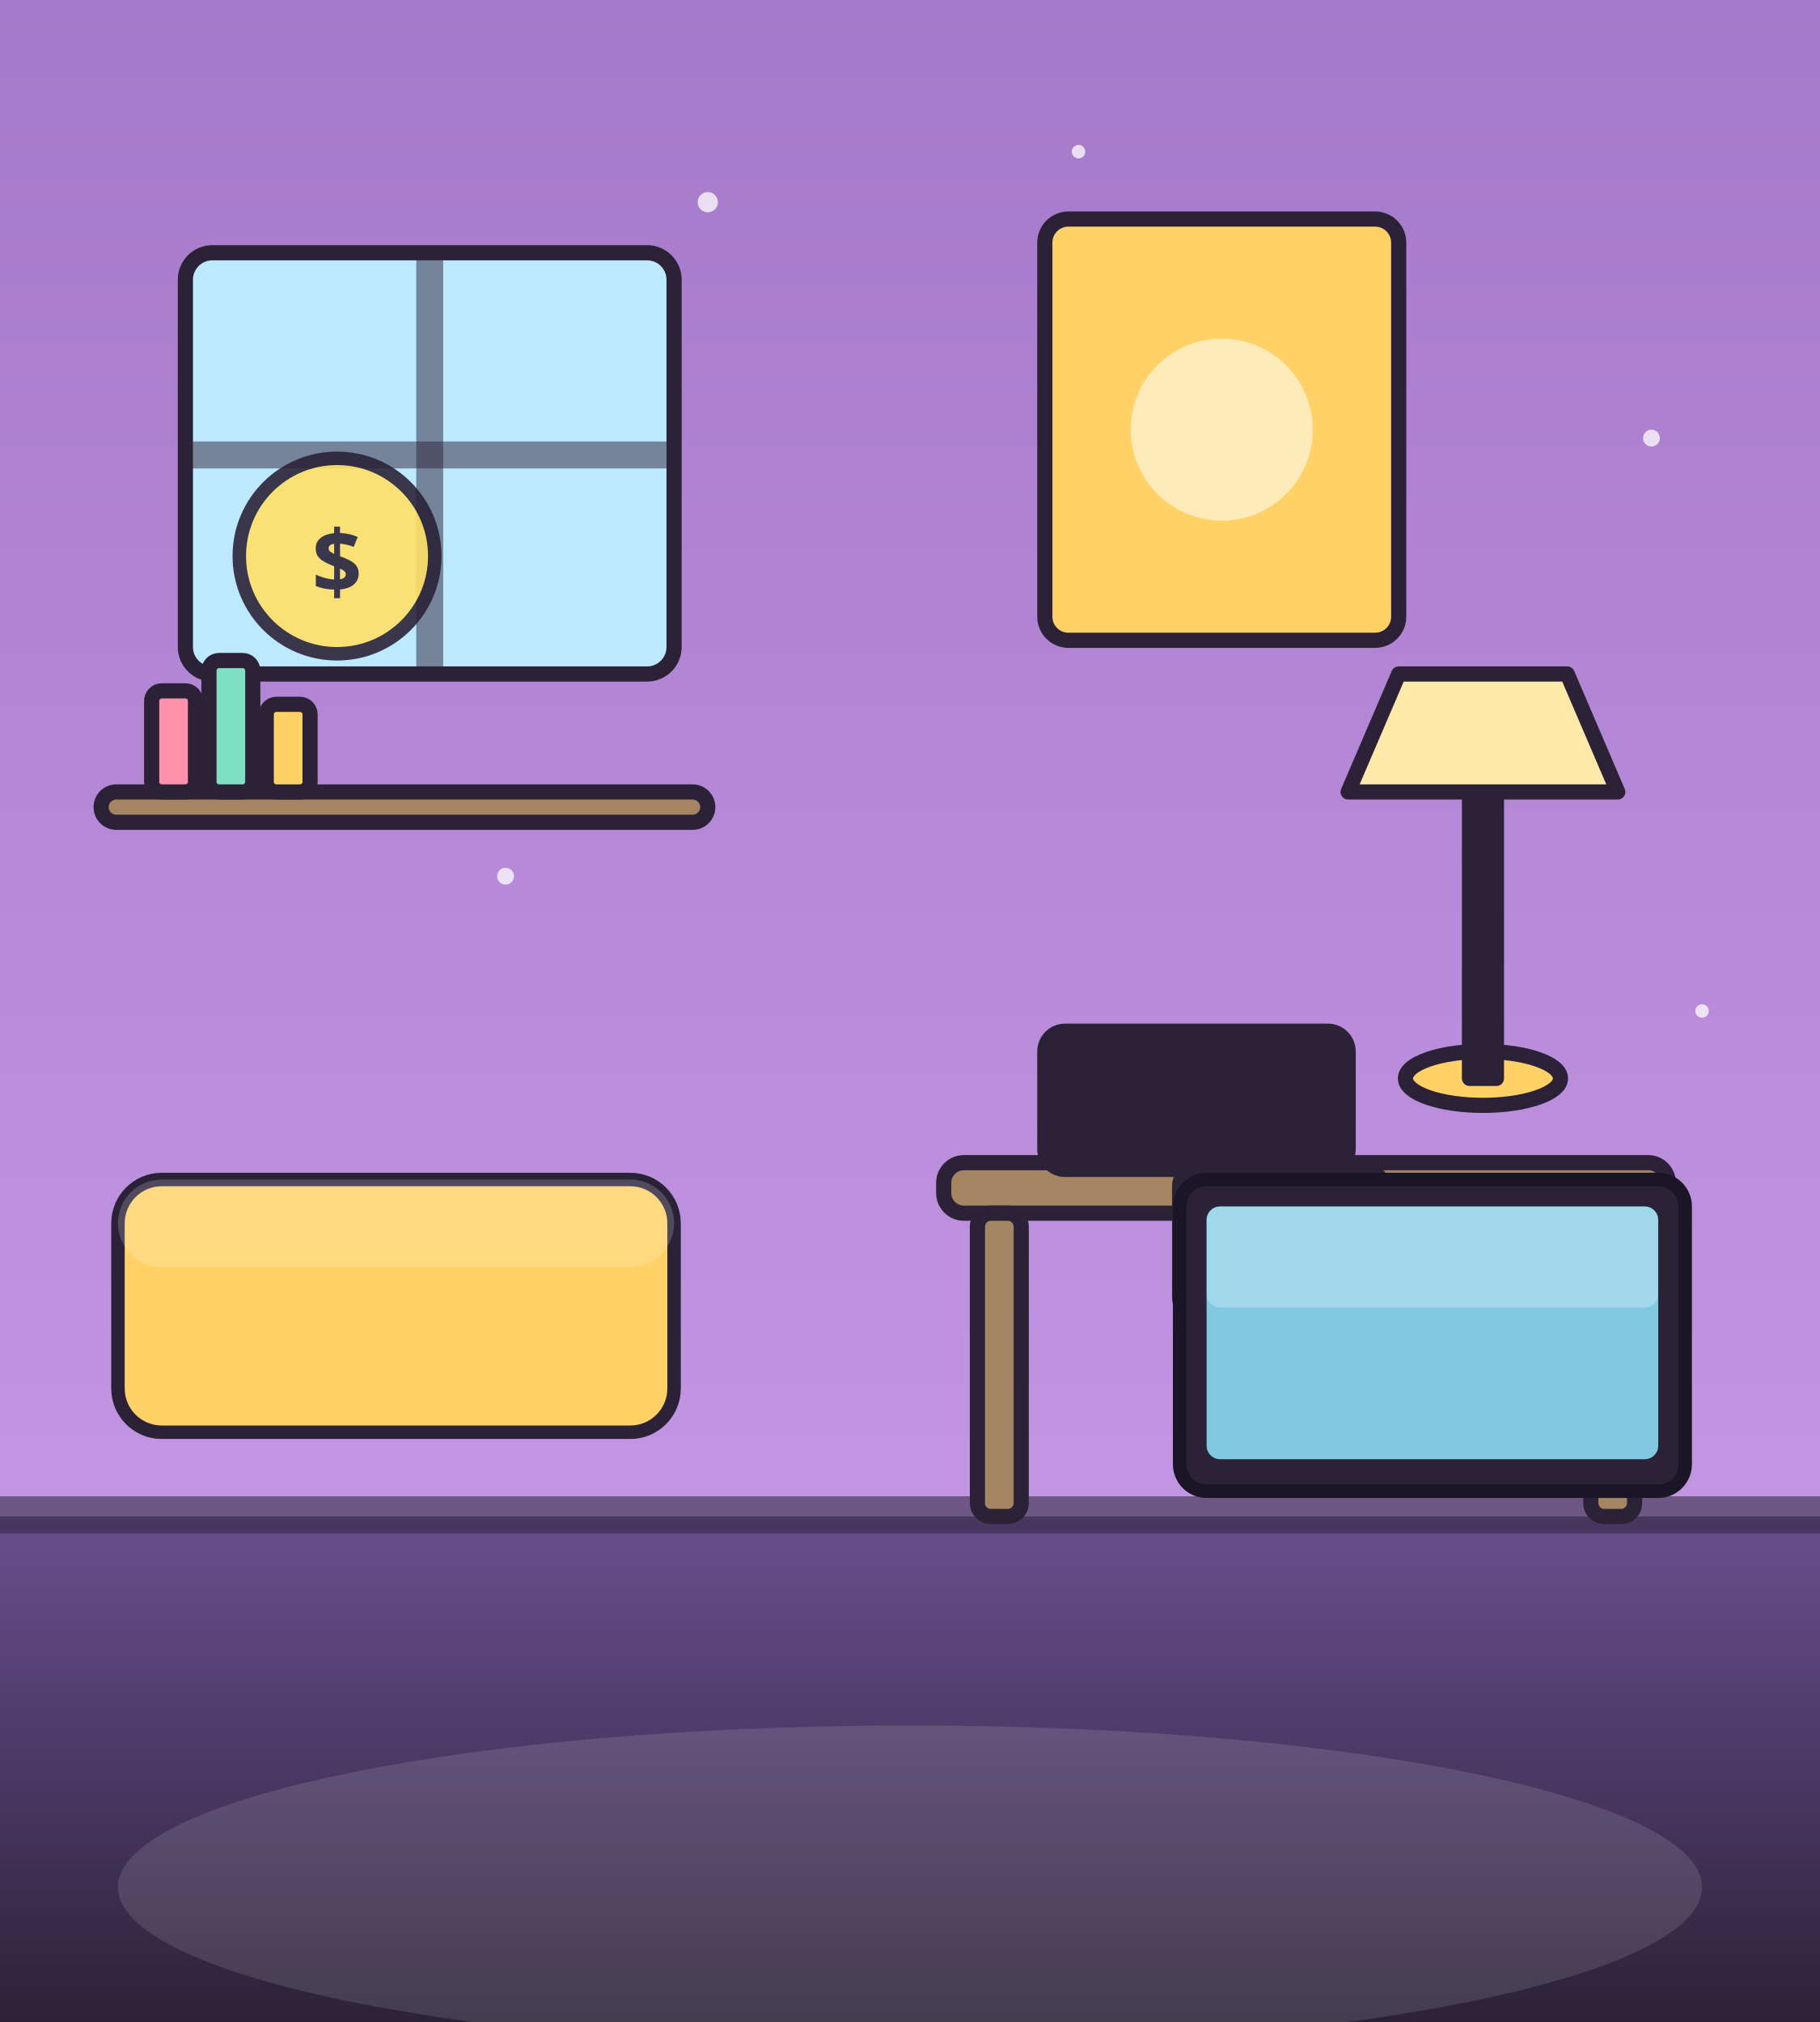
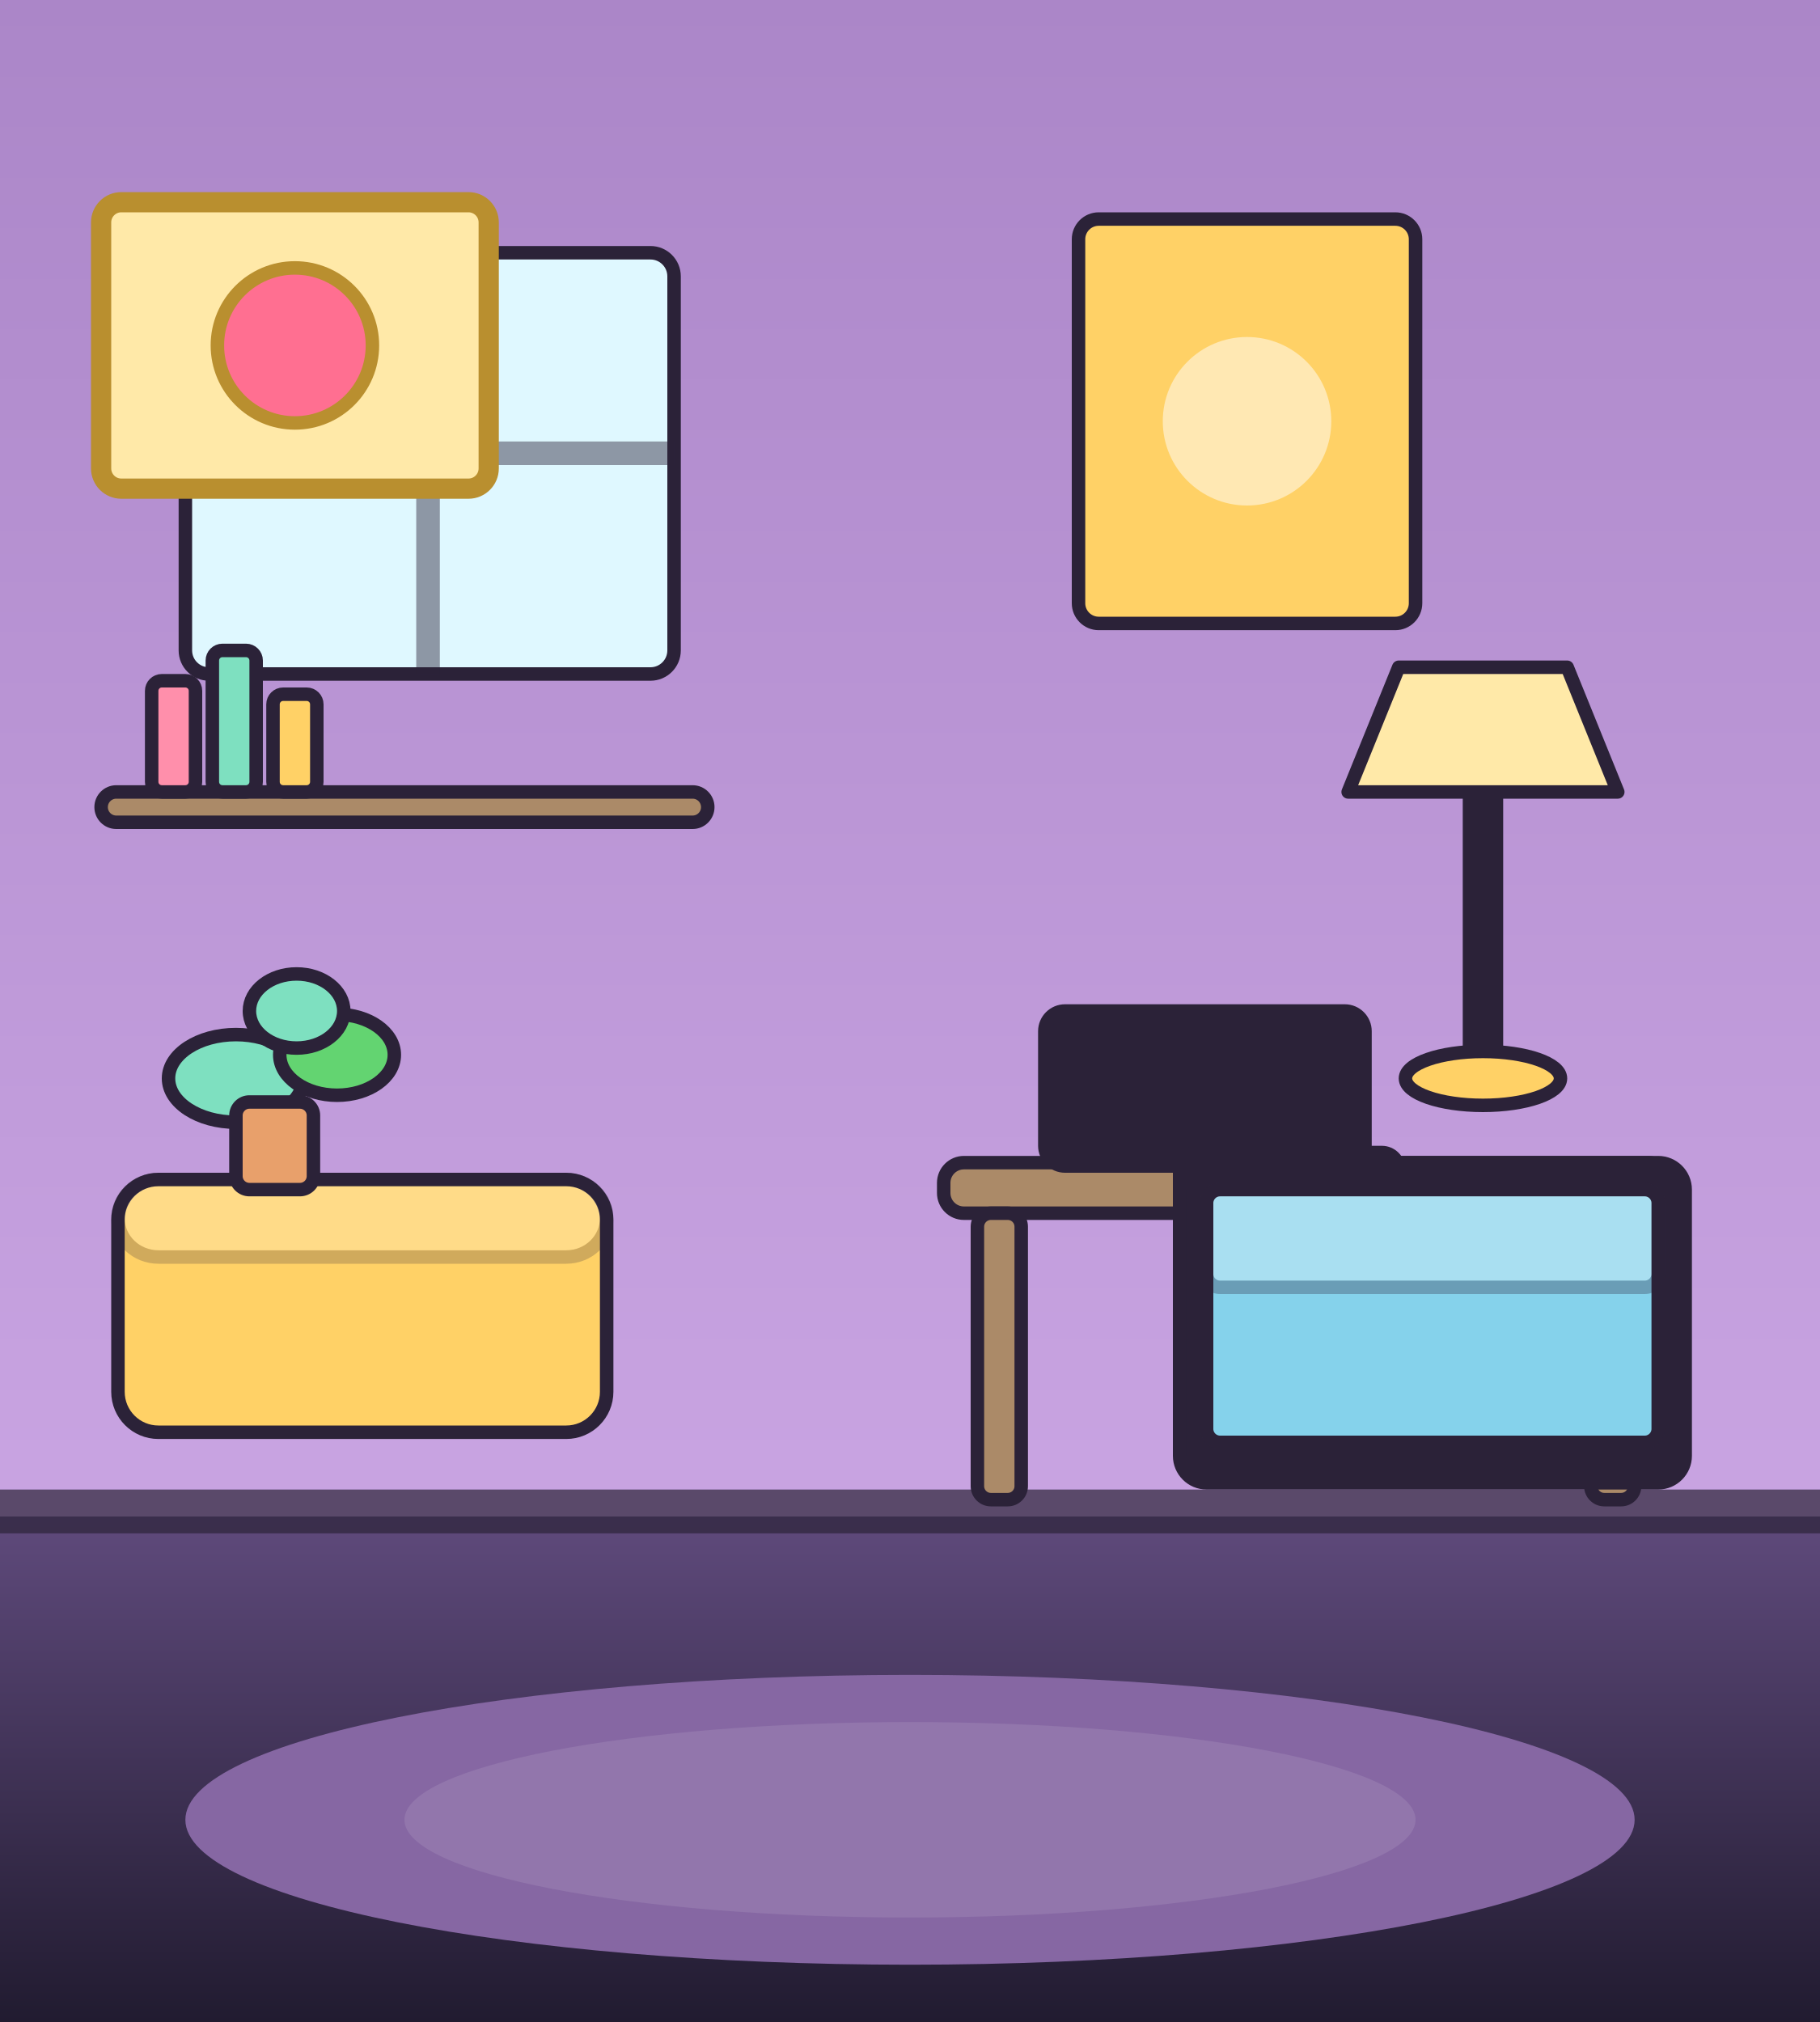
<svg xmlns="http://www.w3.org/2000/svg" width="1080" height="1200" viewBox="0 0 1080 1200">
  <defs>
    <linearGradient id="wall" x1="0" y1="0" x2="0" y2="1">
-       <stop offset="0" stop-color="#a579c9" />
-       <stop offset="1" stop-color="#c296e3" />
+       <stop offset="0" stop-color="#ab86c8" />
+       <stop offset="1" stop-color="#c9a4e2" />
    </linearGradient>
    <linearGradient id="floor" x1="0" y1="0" x2="0" y2="1">
-       <stop offset="0" stop-color="#6a4f8f" />
-       <stop offset="1" stop-color="#2b2238" />
+       <stop offset="0" stop-color="#5f4a7c" />
+       <stop offset="1" stop-color="#211b30" />
    </linearGradient>
  </defs>
  <rect x="0" y="0" width="1080" height="900" fill="url(#wall)" />
  <rect x="0" y="900" width="1080" height="300" fill="url(#floor)" />
-   <rect x="0" y="888" width="1080" height="22" fill="#2b2238" opacity="0.55" />
-   <g stroke="#2b2238" stroke-width="9" stroke-linejoin="round">
-     <rect x="110" y="150" width="290" height="250" rx="16" fill="#bde9ff" />
-     <rect x="110" y="262" width="290" height="16" fill="#2b2238" stroke="none" opacity="0.5" />
-     <rect x="247" y="150" width="16" height="250" fill="#2b2238" stroke="none" opacity="0.5" />
-     <rect x="620" y="130" width="210" height="250" rx="14" fill="#ffd166" />
-     <circle cx="725" cy="255" r="54" fill="#ffffff" opacity="0.55" stroke="none" />
-     <rect x="60" y="470" width="360" height="18" rx="9" fill="#a58462" />
-     <rect x="90" y="410" width="26" height="60" rx="6" fill="#ff8fab" />
-     <rect x="124" y="392" width="26" height="78" rx="6" fill="#7ee0c0" />
-     <rect x="158" y="418" width="26" height="52" rx="6" fill="#ffd166" />
-     <rect x="560" y="690" width="430" height="30" rx="12" fill="#a58462" />
-     <rect x="580" y="720" width="26" height="180" rx="8" fill="#a58462" />
-     <rect x="944" y="720" width="26" height="180" rx="8" fill="#a58462" />
-     <rect x="620" y="612" width="180" height="82" rx="12" fill="#2b2238" />
-     <rect x="700" y="694" width="120" height="86" rx="10" fill="#3c3350" />
+   <rect x="0" y="884" width="1080" height="26" fill="#2b2238" opacity="0.7" />
+   <ellipse cx="540" cy="1080" rx="430" ry="86" fill="#8667a3" />
+   <ellipse cx="540" cy="1080" rx="300" ry="58" fill="#ffffff" opacity="0.10" />
+   <g stroke="#2b2238" stroke-width="8" stroke-linejoin="round">
+     <rect x="110" y="150" width="290" height="250" rx="14" fill="#dff8ff" />
+     <rect x="110" y="262" width="290" height="14" fill="#2b2238" stroke="none" opacity="0.45" />
+     <rect x="247" y="150" width="14" height="250" fill="#2b2238" stroke="none" opacity="0.45" />
+     <rect x="640" y="130" width="200" height="240" rx="12" fill="#ffd166" />
+     <circle cx="740" cy="250" r="50" fill="#ffffff" opacity="0.5" stroke="none" />
+     <rect x="60" y="470" width="360" height="18" rx="9" fill="#ab8a68" />
+     <rect x="90" y="404" width="26" height="66" rx="6" fill="#ff8fab" />
+     <rect x="126" y="386" width="26" height="84" rx="6" fill="#7ee0c0" />
+     <rect x="162" y="412" width="26" height="58" rx="6" fill="#ffd166" />
+     <rect x="560" y="690" width="430" height="30" rx="12" fill="#ab8a68" />
+     <rect x="580" y="720" width="26" height="170" rx="8" fill="#ab8a68" />
+     <rect x="944" y="720" width="26" height="170" rx="8" fill="#ab8a68" />
+     <rect x="620" y="600" width="190" height="92" rx="12" fill="#2b2238" />
+     <rect x="700" y="684" width="130" height="90" rx="10" fill="#3c3350" />
+     <rect x="872" y="470" width="16" height="170" fill="#2b2238" />
+     <path d="M800 470 L960 470 L930 396 L830 396 Z" fill="#ffe9a8" />
    <ellipse cx="880" cy="640" rx="46" ry="16" fill="#ffd166" />
-     <rect x="872" y="470" width="16" height="170" fill="#2b2238" />
-     <path d="M800 470 L960 470 L930 400 L830 400 Z" fill="#ffe9a8" />
-     <ellipse cx="540" cy="1120" rx="470" ry="96" fill="#ffffff" opacity="0.12" stroke="none" />
  </g>
-   <rect x="70" y="700" width="330" height="150" rx="26" fill="#ffd166" stroke="#2b2238" stroke-width="8" />
-   <rect x="70" y="700" width="330" height="52" rx="26" fill="#ffffff" opacity="0.18" />
-   <rect x="700" y="700" width="300" height="185" rx="16" fill="#2b2238" stroke="#1b1626" stroke-width="8" />
-   <rect x="716" y="716" width="268" height="150" rx="8" fill="#8fe6ff" opacity="0.85" />
-   <rect x="716" y="716" width="268" height="60" rx="8" fill="#ffffff" opacity="0.25" />
-   <g opacity="0.9">
-     <circle cx="200" cy="330" r="58" fill="#ffe066" stroke="#2b2238" stroke-width="8" />
-     <text x="200" y="352" text-anchor="middle" font-family="sans-serif" font-size="52" font-weight="bold" fill="#2b2238">$</text>
+   <g stroke="#2b2238" stroke-width="8">
+     <rect x="70" y="700" width="290" height="150" rx="24" fill="#ffd166" />
+     <rect x="70" y="700" width="290" height="46" rx="24" fill="#ffffff" opacity="0.22" />
+     <ellipse cx="140" cy="640" rx="40" ry="26" fill="#7ee0c0" />
+     <ellipse cx="200" cy="626" rx="34" ry="24" fill="#63d471" />
+     <ellipse cx="176" cy="600" rx="28" ry="22" fill="#7ee0c0" />
+     <rect x="140" y="654" width="46" height="52" rx="8" fill="#e8a06b" />
  </g>
-   <g opacity="0.75" fill="#ffffff">
-     <circle cx="420" cy="120" r="6" />
-     <circle cx="980" cy="260" r="5" />
-     <circle cx="640" cy="90" r="4" />
-     <circle cx="300" cy="520" r="5" />
-     <circle cx="1010" cy="600" r="4" />
+   <g stroke="#2b2238" stroke-width="8">
+     <rect x="700" y="690" width="300" height="190" rx="16" fill="#2b2238" />
+     <rect x="716" y="706" width="268" height="150" rx="8" fill="#8fe6ff" opacity="0.9" />
+     <rect x="716" y="706" width="268" height="58" rx="8" fill="#ffffff" opacity="0.3" />
+   </g>
+   <g stroke="#2b2238" stroke-width="8">
+     <rect x="60" y="120" width="230" height="170" rx="12" fill="#ffe9a8" stroke="#b98f2f" stroke-width="12" />
+     <circle cx="175" cy="205" r="46" fill="#ff6f91" stroke="#b98f2f" stroke-width="8" />
  </g>
</svg>
